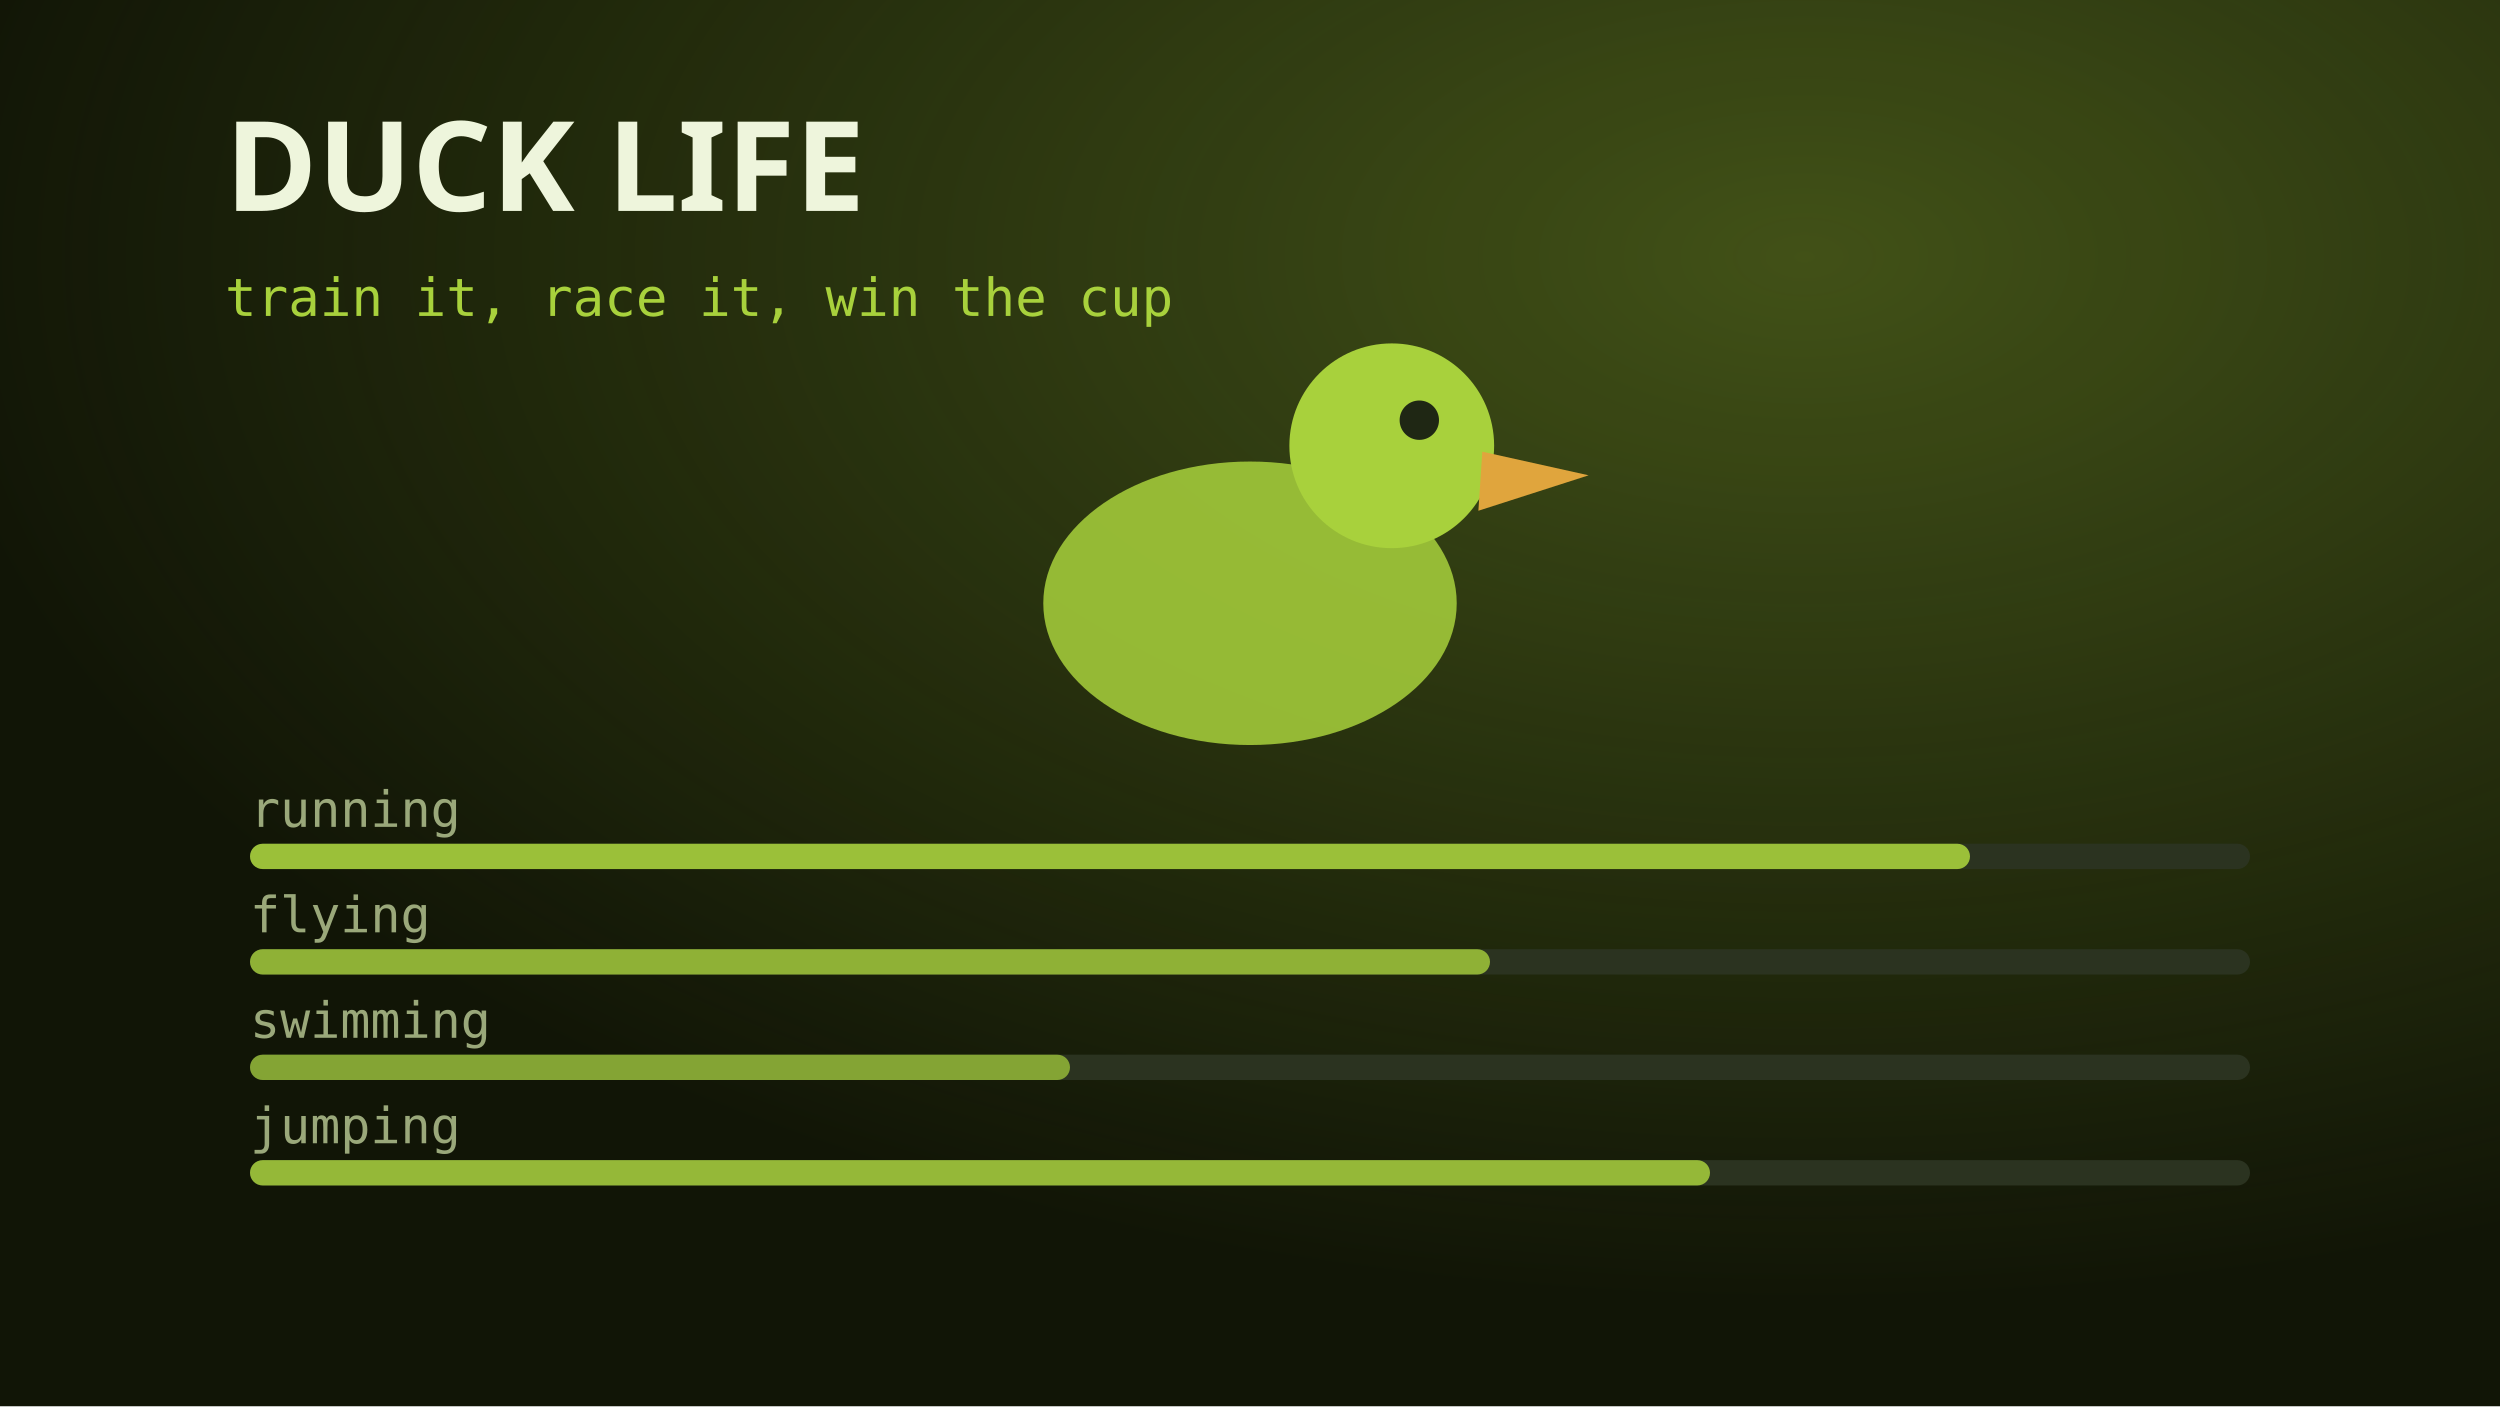
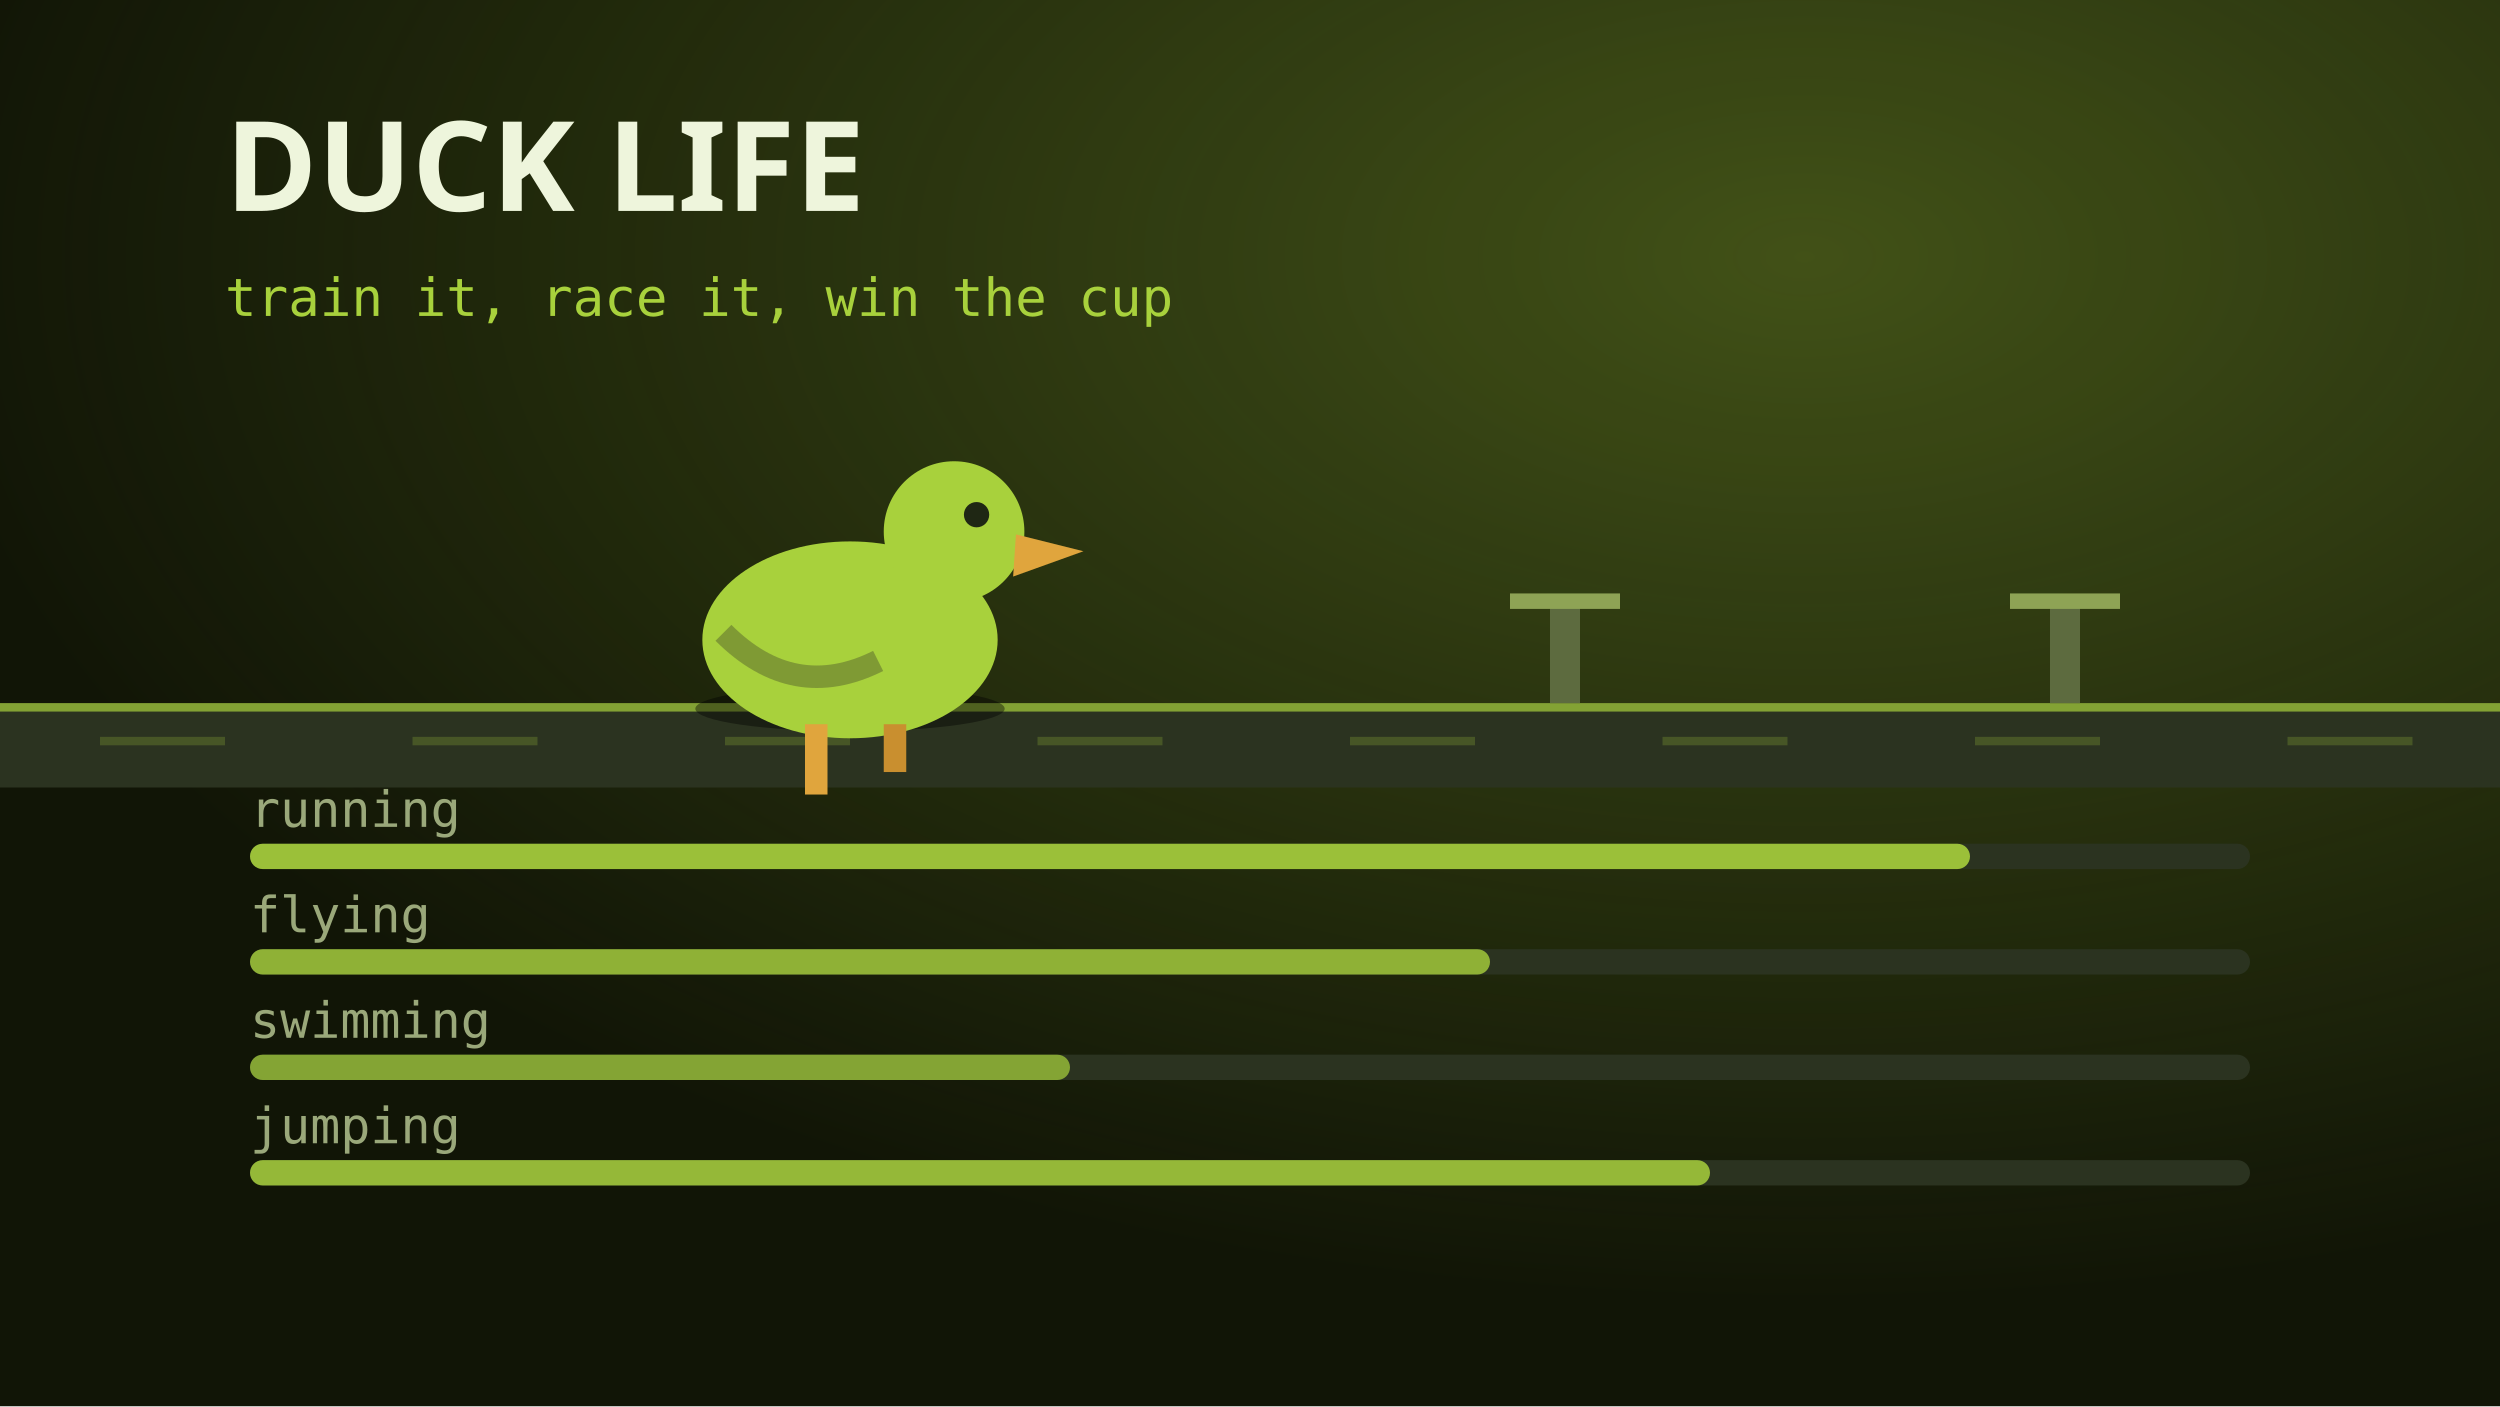
<svg xmlns="http://www.w3.org/2000/svg" viewBox="0 0 1280 720" width="1280" height="720">
  <rect width="1280" height="720" fill="#111506" />
  <radialGradient id="g" cx="72%" cy="18%" r="75%">
    <stop offset="0%" stop-color="#a8d13c" stop-opacity="0.32" />
    <stop offset="100%" stop-color="#a8d13c" stop-opacity="0" />
  </radialGradient>
  <rect width="1280" height="720" fill="url(#g)" />
-   <ellipse cx="640" cy="308.88" rx="105.84" ry="72.576" fill="#a8d13c" opacity="0.85" />
-   <circle cx="712.576" cy="228.24" r="52.416" fill="#a8d13c" />
-   <circle cx="726.688" cy="215.136" r="10.08" fill="#1f2714" />
-   <path d="M 758.944 231.264 L 813.376 243.36 L 756.928 261.504 Z" fill="#e0a53d" />
+   <rect x="0" y="360" width="1280" height="43.2" fill="#2b3320" />
+   <rect x="0" y="360" width="1280" height="4.32" fill="#a8d13c" opacity="0.7" />
+   <rect x="51.2" y="377.28" width="64" height="4.32" fill="#a8d13c" opacity="0.22" />
+   <rect x="211.2" y="377.28" width="64" height="4.32" fill="#a8d13c" opacity="0.22" />
+   <rect x="371.2" y="377.28" width="64" height="4.32" fill="#a8d13c" opacity="0.22" />
+   <rect x="531.2" y="377.28" width="64" height="4.32" fill="#a8d13c" opacity="0.22" />
+   <rect x="691.2" y="377.28" width="64" height="4.32" fill="#a8d13c" opacity="0.22" />
+   <rect x="851.2" y="377.28" width="64" height="4.32" fill="#a8d13c" opacity="0.22" />
+   <rect x="1011.2" y="377.28" width="64" height="4.32" fill="#a8d13c" opacity="0.22" />
+   <rect x="1171.2" y="377.28" width="64" height="4.32" fill="#a8d13c" opacity="0.22" />
+   <rect x="793.6" y="306" width="15.36" height="54" fill="#5d6b3f" />
+   <rect x="773.12" y="303.84" width="56.32" height="7.92" fill="#8ea355" />
+   <rect x="1049.6" y="306" width="15.36" height="54" fill="#5d6b3f" />
+   <rect x="1029.12" y="303.84" width="56.32" height="7.92" fill="#8ea355" />
+   <ellipse cx="435.2" cy="362.88" rx="79.2" ry="11.52" fill="#000" opacity="0.4" />
+   <ellipse cx="435.2" cy="327.6" rx="75.6" ry="50.4" fill="#a8d13c" />
+   <path d="M 370.4 324 q 36 36 79.2 14.4" fill="none" stroke="#7f9a34" stroke-width="11.52" />
+   <circle cx="488.48" cy="272.16" r="36" fill="#a8d13c" />
+   <circle cx="500" cy="263.52" r="6.48" fill="#1f2714" />
+   <path d="M 520.16 273.6 L 554.72 282.24 L 518.72 295.2 Z" fill="#e0a53d" />
+   <rect x="412.16" y="370.8" width="11.52" height="36" fill="#e0a53d" />
+   <rect x="452.48" y="370.8" width="11.52" height="24.48" fill="#c98f2f" />
  <text x="115.2" y="108" font-family="Archivo, Arial Narrow, sans-serif" font-weight="800" font-size="64" fill="#eef5dc">DUCK LIFE</text>
  <text x="115.2" y="161.76" font-family="IBM Plex Mono, ui-monospace, monospace" font-size="26.88" fill="#a8d13c">train it, race it, win the cup</text>
  <text x="128" y="423.36" font-family="IBM Plex Mono, ui-monospace, monospace" font-size="25.6" fill="#9aa87a">running</text>
  <rect x="128" y="432" width="1024" height="12.96" rx="6.48" fill="#2b3320" />
  <rect x="128" y="432" width="880.64" height="12.96" rx="6.48" fill="#a8d13c" opacity="0.894" />
  <text x="128" y="477.36" font-family="IBM Plex Mono, ui-monospace, monospace" font-size="25.6" fill="#9aa87a">flying</text>
  <rect x="128" y="486" width="1024" height="12.96" rx="6.48" fill="#2b3320" />
  <rect x="128" y="486" width="634.88" height="12.96" rx="6.48" fill="#a8d13c" opacity="0.798" />
  <text x="128" y="531.36" font-family="IBM Plex Mono, ui-monospace, monospace" font-size="25.6" fill="#9aa87a">swimming</text>
  <rect x="128" y="540" width="1024" height="12.96" rx="6.48" fill="#2b3320" />
  <rect x="128" y="540" width="419.84" height="12.96" rx="6.48" fill="#a8d13c" opacity="0.714" />
  <text x="128" y="585.36" font-family="IBM Plex Mono, ui-monospace, monospace" font-size="25.6" fill="#9aa87a">jumping</text>
  <rect x="128" y="594" width="1024" height="12.96" rx="6.48" fill="#2b3320" />
  <rect x="128" y="594" width="747.52" height="12.96" rx="6.48" fill="#a8d13c" opacity="0.842" />
</svg>
